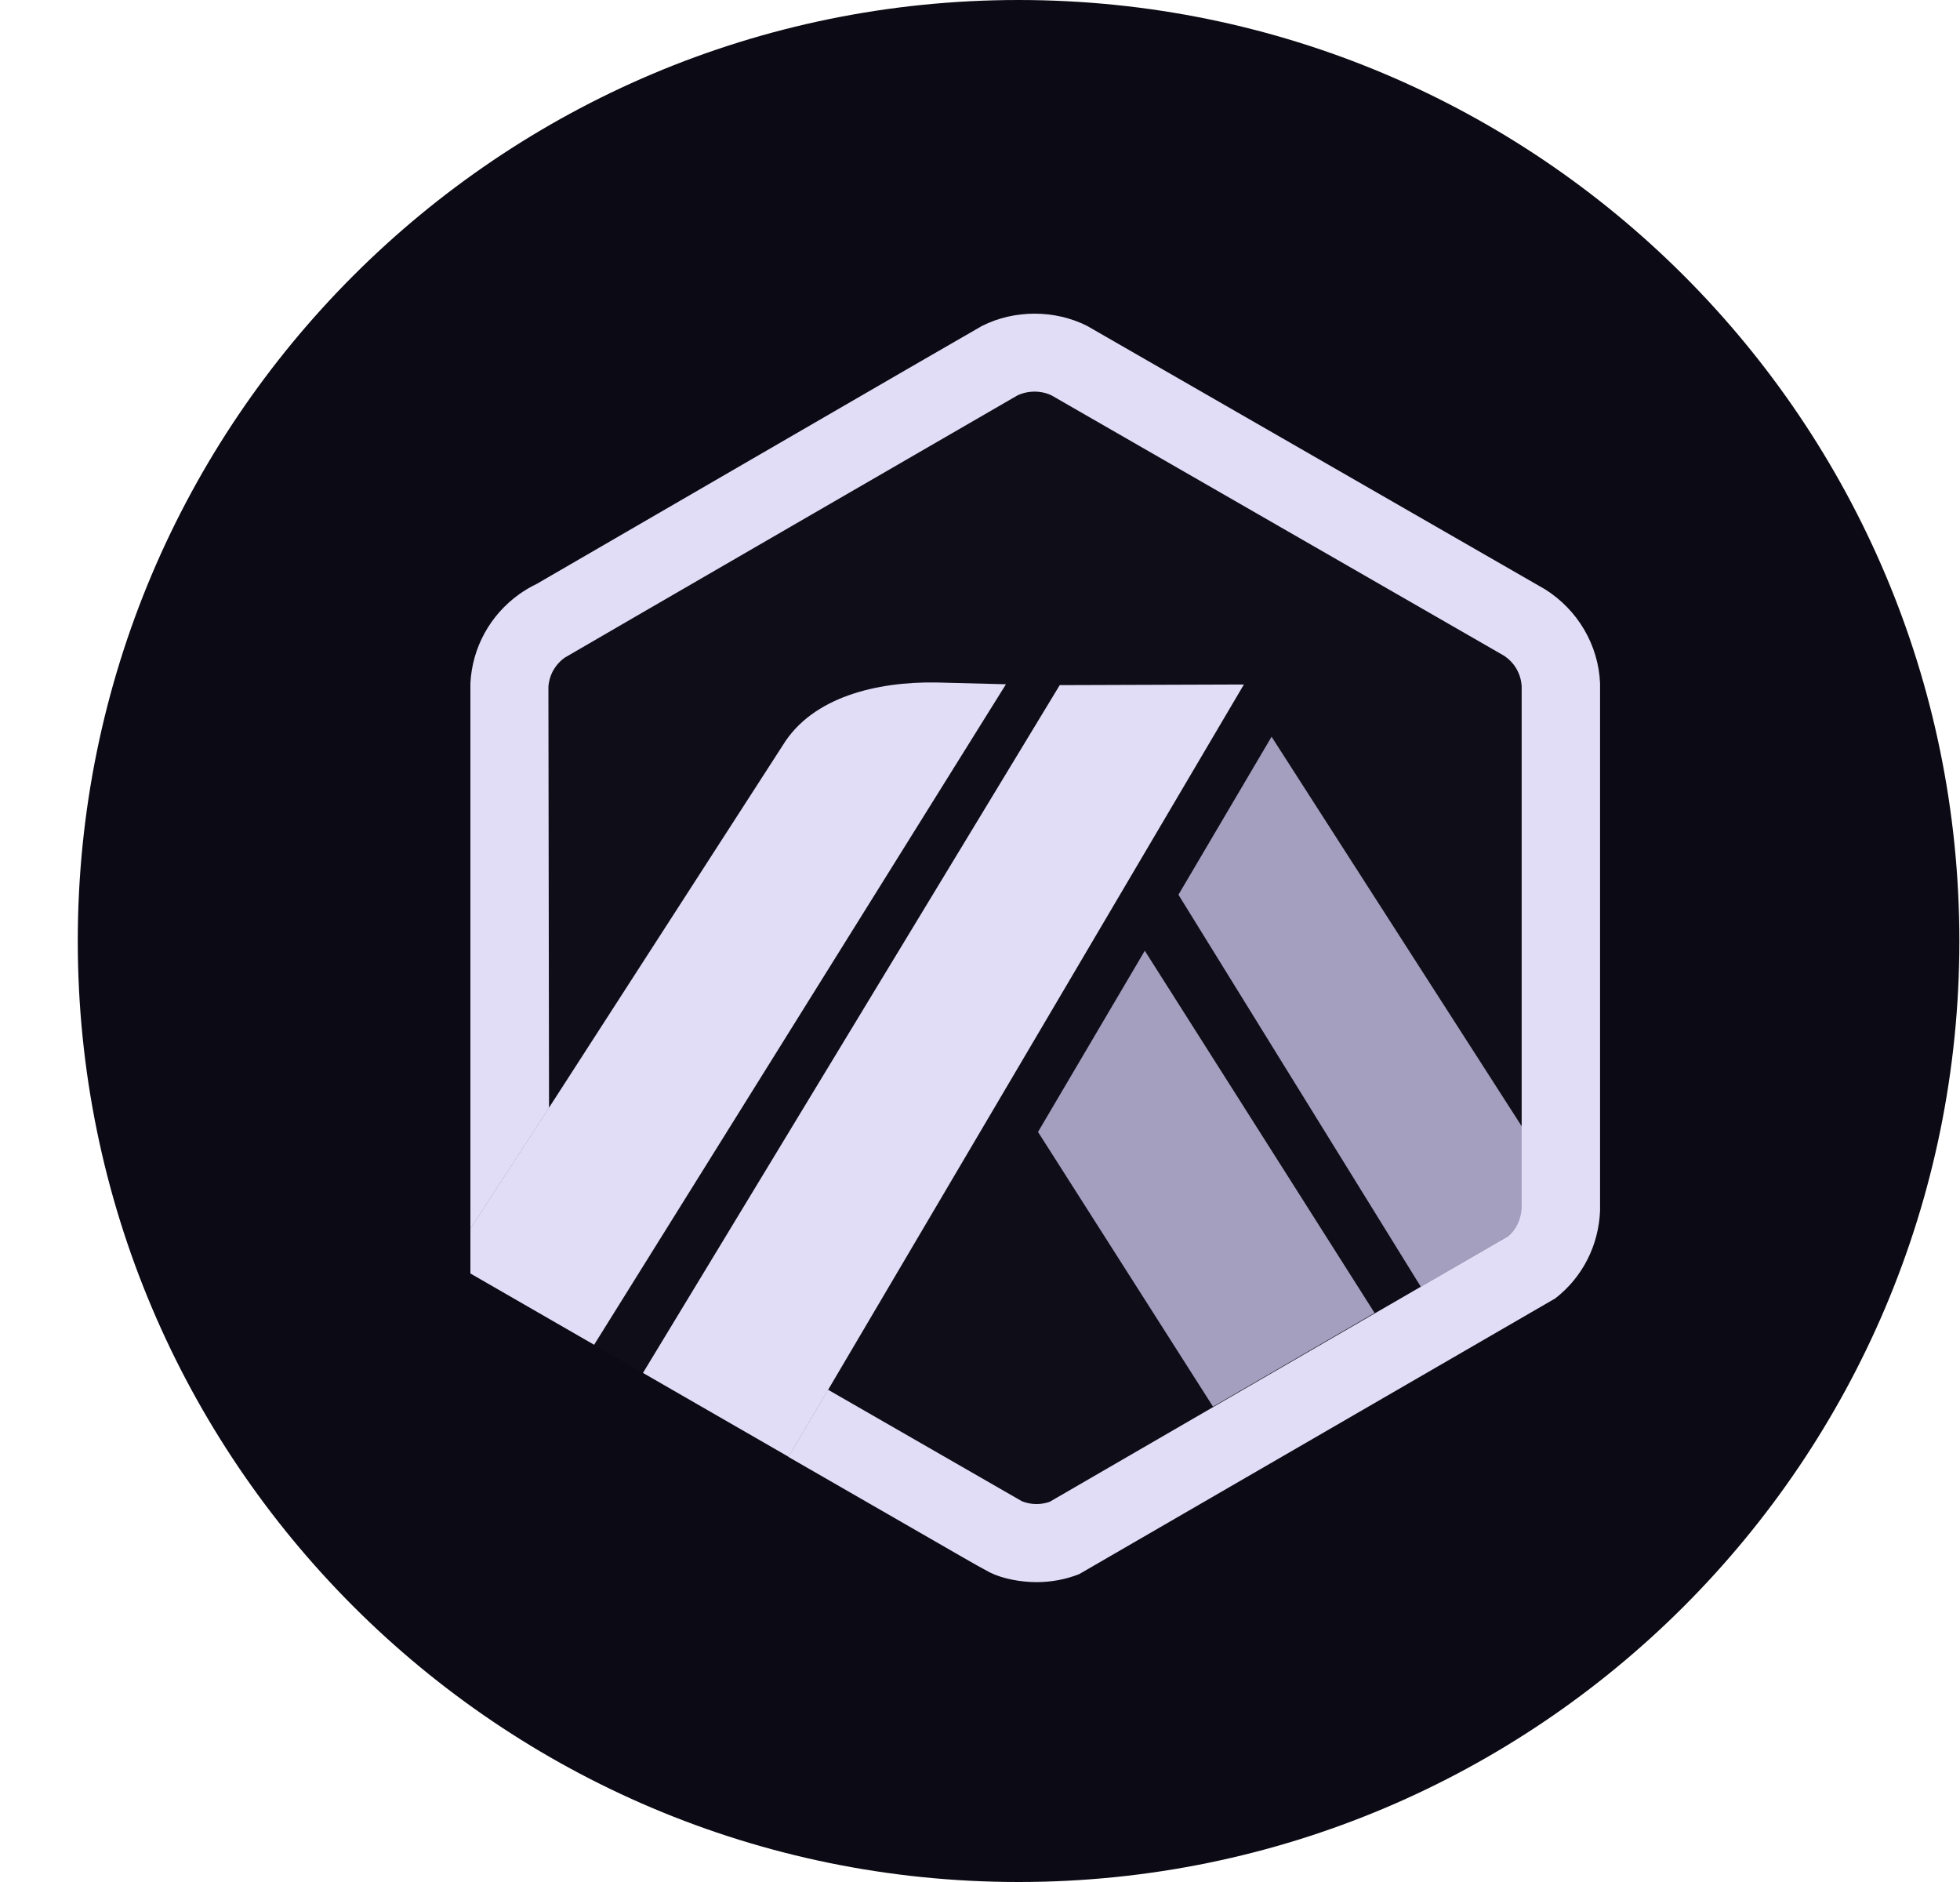
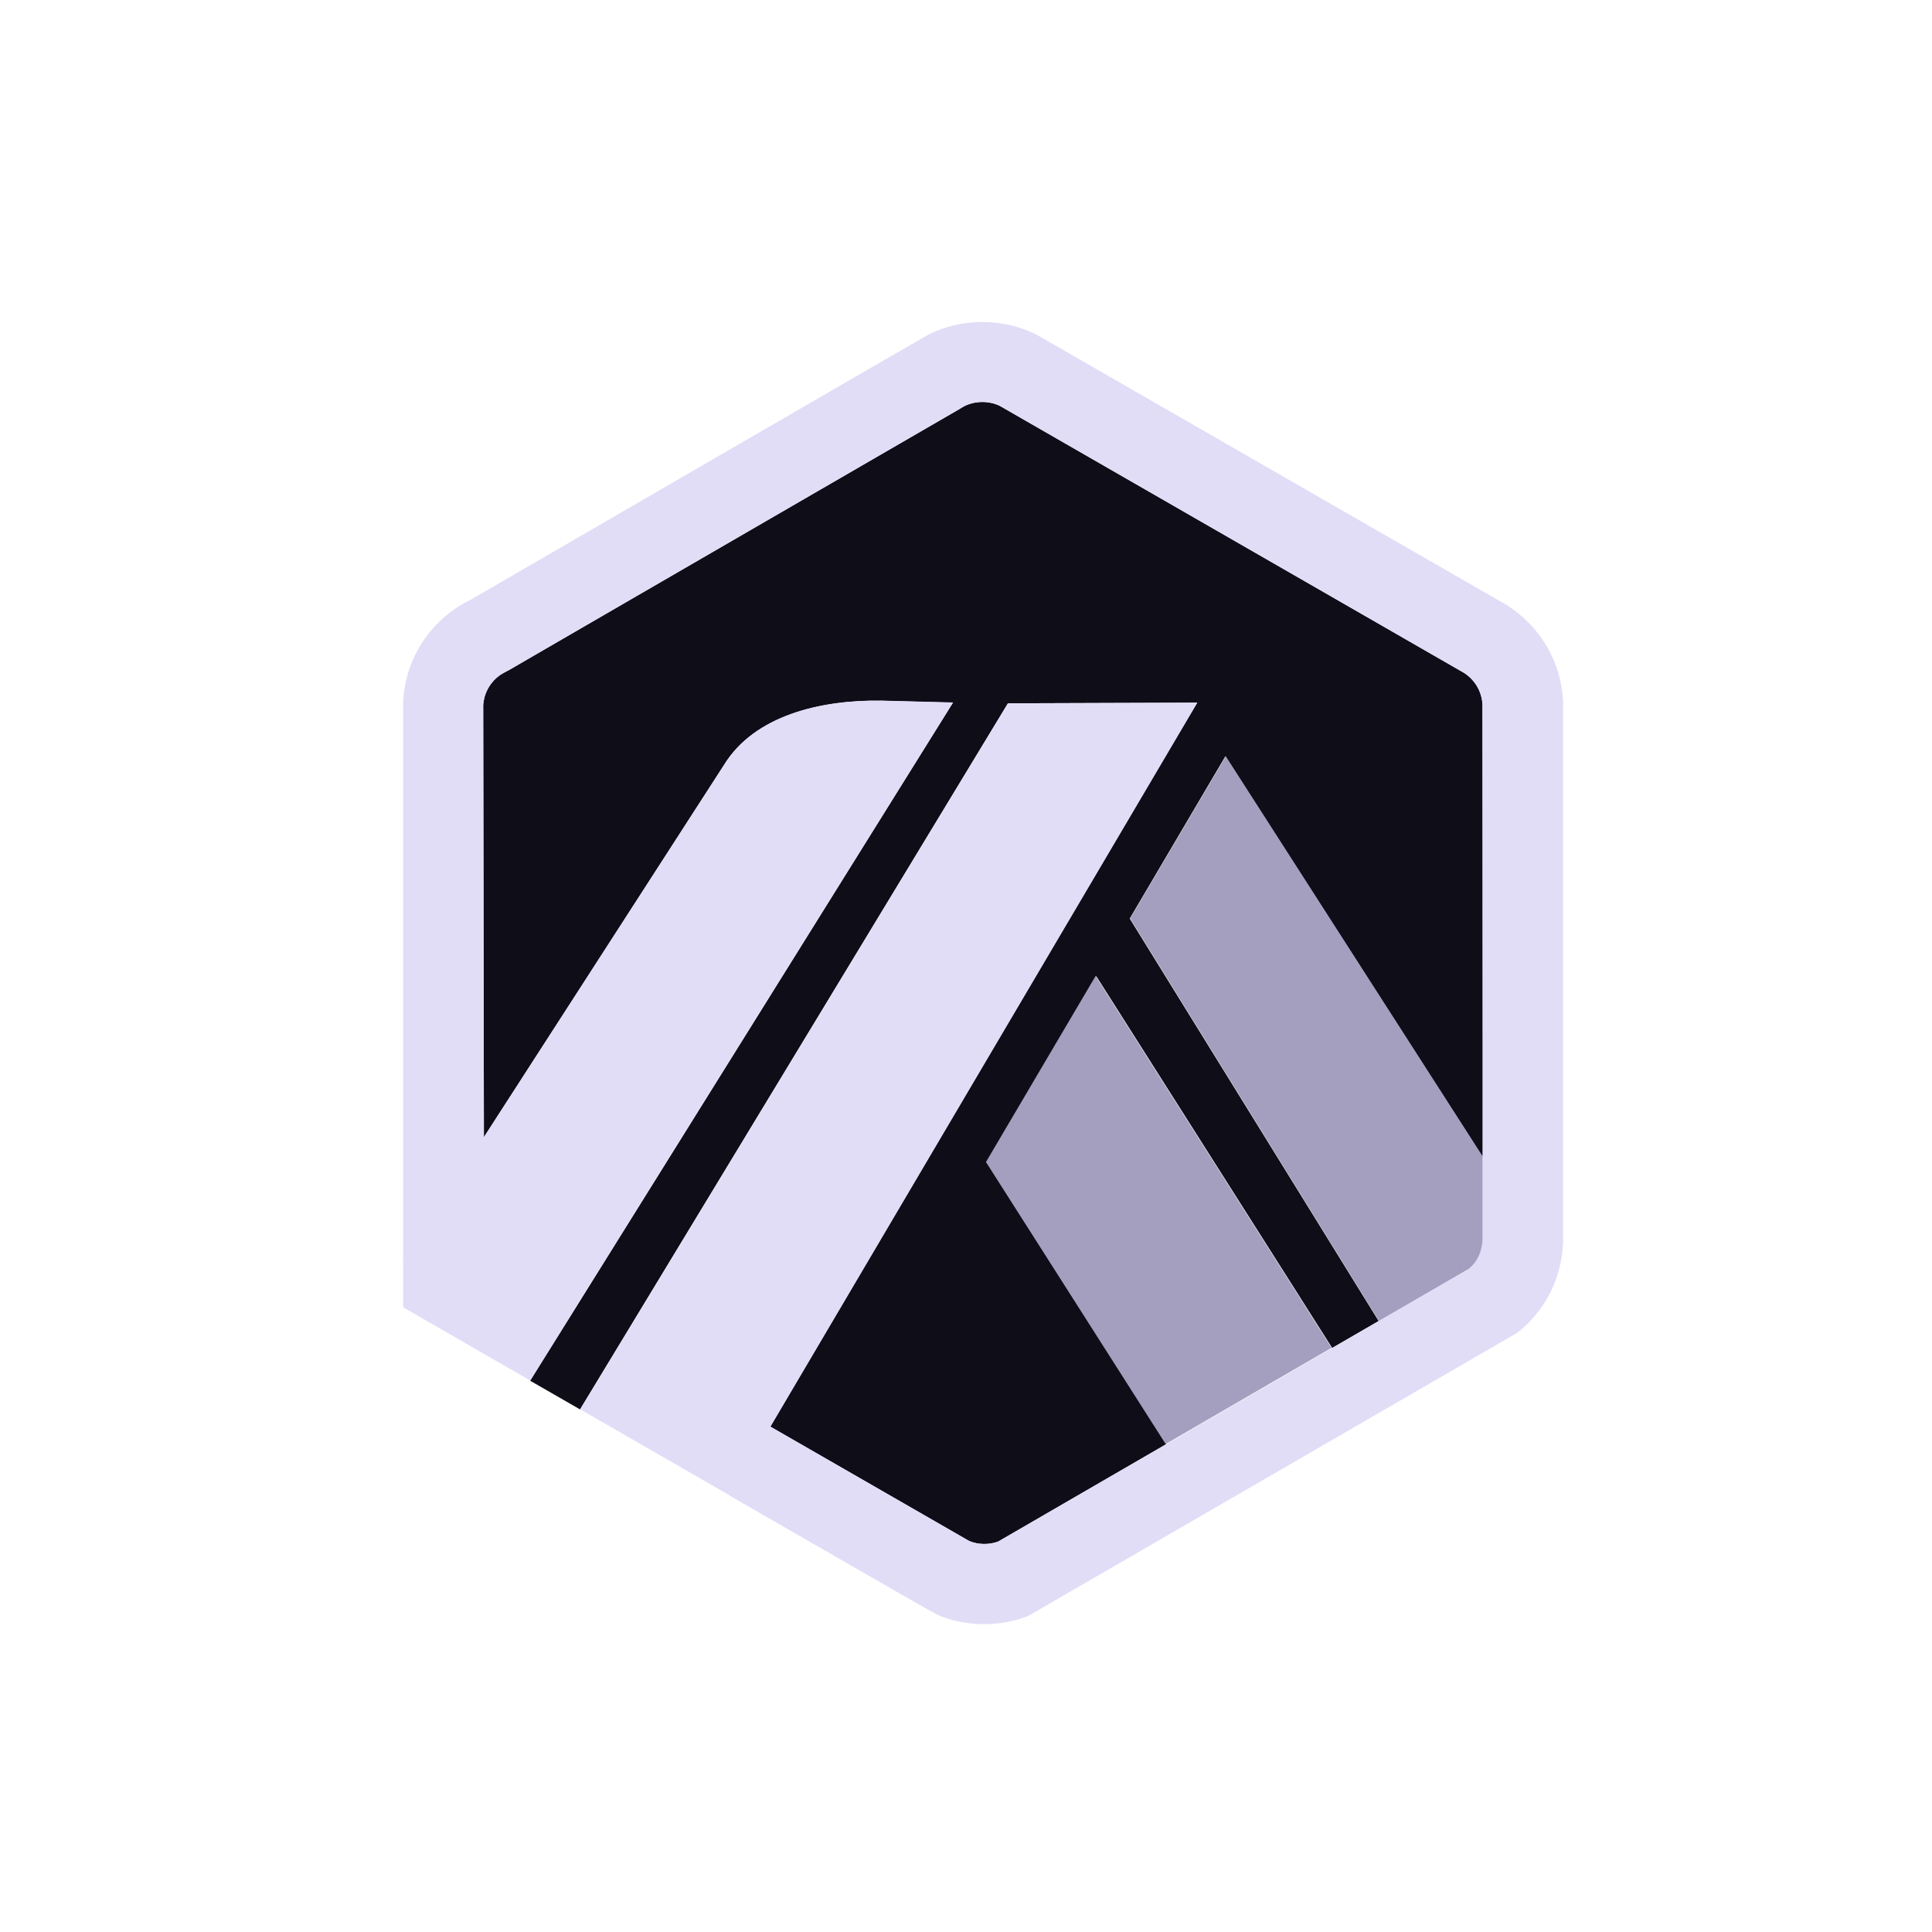
- <svg xmlns="http://www.w3.org/2000/svg" width="25" height="24" viewBox="0 0 25 24" fill="none">
-   <path d="M12.992 0C19.62 0 24.992 5.373 24.992 12C24.992 18.628 19.62 24 12.992 24C6.365 24 0.992 18.628 0.992 12C0.992 5.373 6.365 0 12.992 0Z" fill="#0C0A14" />
-   <path d="M15.027 11.411L16.215 9.395L19.417 14.383L19.418 15.34L19.408 8.753C19.4 8.592 19.315 8.445 19.178 8.358L13.413 5.042C13.278 4.976 13.107 4.977 12.973 5.044C12.954 5.053 12.938 5.063 12.921 5.074L12.901 5.087L7.305 8.33L7.283 8.339C7.255 8.352 7.227 8.369 7.2 8.388C7.094 8.464 7.024 8.576 7.001 8.702C6.998 8.721 6.995 8.741 6.994 8.761L7.003 14.128L9.986 9.505C10.361 8.892 11.179 8.694 11.939 8.705L12.83 8.729L7.578 17.152L8.197 17.508L13.512 8.737L15.862 8.729L10.56 17.721L12.77 18.992L13.033 19.144C13.145 19.189 13.277 19.191 13.389 19.151L19.236 15.763L18.118 16.41L15.027 11.411ZM15.48 17.939L13.248 14.437L14.611 12.126L17.541 16.745L15.48 17.939Z" fill="#0F0D18" />
-   <path d="M13.24 14.435L15.472 17.938L17.533 16.743L14.602 12.124L13.24 14.435Z" fill="#A49EBF" />
-   <path d="M19.423 15.339L19.422 14.382L16.219 9.395L15.031 11.41L18.123 16.41L19.24 15.762C19.35 15.673 19.416 15.542 19.423 15.401L19.423 15.339Z" fill="#A49EBF" />
-   <path d="M6 16.24L7.578 17.149L12.831 8.726L11.94 8.703C11.18 8.692 10.362 8.889 9.986 9.502L7.003 14.125L6 15.667V16.24V16.24Z" fill="#E1DDF7" />
-   <path d="M15.866 8.729L13.517 8.737L8.201 17.508L10.059 18.578L10.564 17.721L15.866 8.729Z" fill="#E1DDF7" />
-   <path d="M20.409 8.717C20.39 8.226 20.123 7.776 19.707 7.515L13.866 4.156C13.454 3.948 12.939 3.948 12.526 4.156C12.477 4.18 6.846 7.446 6.846 7.446C6.768 7.483 6.693 7.528 6.622 7.578C6.25 7.845 6.023 8.259 6 8.714V15.671L7.003 14.129L6.995 8.761C6.996 8.742 6.998 8.722 7.002 8.703C7.024 8.577 7.095 8.465 7.201 8.388C7.228 8.37 12.955 5.054 12.973 5.045C13.108 4.978 13.279 4.977 13.414 5.043L19.179 8.359C19.316 8.446 19.401 8.593 19.409 8.754V15.403C19.402 15.544 19.346 15.675 19.236 15.764L18.119 16.411L17.542 16.745L15.48 17.94L13.39 19.151C13.277 19.192 13.146 19.19 13.034 19.144L10.561 17.722L10.056 18.579L12.278 19.858C12.352 19.9 12.417 19.937 12.471 19.968C12.554 20.014 12.611 20.045 12.631 20.055C12.789 20.132 13.016 20.176 13.221 20.176C13.409 20.176 13.592 20.142 13.765 20.074L19.837 16.558C20.186 16.288 20.391 15.881 20.409 15.44V8.717Z" fill="#E1DDF7" />
+ <svg xmlns="http://www.w3.org/2000/svg" width="24" height="24" viewBox="0 0 24 24" fill="none">
+   <path d="M14.034 11.411L15.222 9.395L18.425 14.383L18.426 15.34L18.416 8.753C18.408 8.592 18.323 8.445 18.186 8.358L12.421 5.042C12.286 4.976 12.115 4.977 11.98 5.044C11.962 5.053 11.945 5.063 11.929 5.074L11.909 5.087L6.313 8.33L6.291 8.339C6.263 8.352 6.235 8.369 6.208 8.388C6.102 8.464 6.032 8.576 6.009 8.702C6.006 8.721 6.003 8.741 6.002 8.761L6.011 14.128L8.993 9.505C9.369 8.892 10.187 8.694 10.947 8.705L11.838 8.729L6.586 17.152L7.205 17.508L12.52 8.737L14.87 8.729L9.568 17.721L11.777 18.992L12.041 19.144C12.153 19.189 12.284 19.191 12.397 19.151L18.243 15.763L17.126 16.41L14.034 11.411ZM14.488 17.939L12.256 14.437L13.618 12.126L16.549 16.745L14.488 17.939Z" fill="#0F0D18" />
+   <path d="M12.248 14.435L14.48 17.938L16.541 16.743L13.61 12.124L12.248 14.435Z" fill="#A49EBF" />
+   <path d="M18.431 15.339L18.429 14.382L15.227 9.395L14.039 11.41L17.13 16.41L18.248 15.762C18.358 15.673 18.424 15.542 18.431 15.401L18.431 15.339Z" fill="#A49EBF" />
+   <path d="M5.008 16.24L6.586 17.149L11.839 8.726L10.947 8.703C10.188 8.692 9.37 8.889 8.994 9.502L6.011 14.125L5.008 15.667V16.24V16.24Z" fill="#E1DDF7" />
+   <path d="M14.874 8.729L12.524 8.737L7.209 17.508L9.067 18.578L9.572 17.721L14.874 8.729Z" fill="#E1DDF7" />
+   <path d="M19.417 8.717C19.397 8.226 19.131 7.776 18.715 7.515L12.874 4.156C12.461 3.948 11.947 3.948 11.534 4.156C11.485 4.18 5.854 7.446 5.854 7.446C5.776 7.483 5.701 7.528 5.63 7.578C5.258 7.845 5.031 8.259 5.008 8.714V15.671L6.011 14.129L6.003 8.761C6.004 8.742 6.006 8.722 6.01 8.703C6.032 8.577 6.103 8.465 6.209 8.388C6.236 8.37 11.963 5.054 11.981 5.045C12.116 4.978 12.287 4.977 12.422 5.043L18.187 8.359C18.323 8.446 18.409 8.593 18.416 8.754V15.403C18.409 15.544 18.354 15.675 18.244 15.764L17.126 16.411L16.549 16.745L14.488 17.94L12.398 19.151C12.285 19.192 12.153 19.19 12.042 19.144L9.569 17.722L9.063 18.579L11.286 19.858C11.36 19.9 11.425 19.937 11.479 19.968C11.562 20.014 11.619 20.045 11.639 20.055C11.797 20.132 12.024 20.176 12.229 20.176C12.416 20.176 12.6 20.142 12.773 20.074L18.845 16.558C19.194 16.288 19.398 15.881 19.417 15.44V8.717Z" fill="#E1DDF7" />
</svg>
